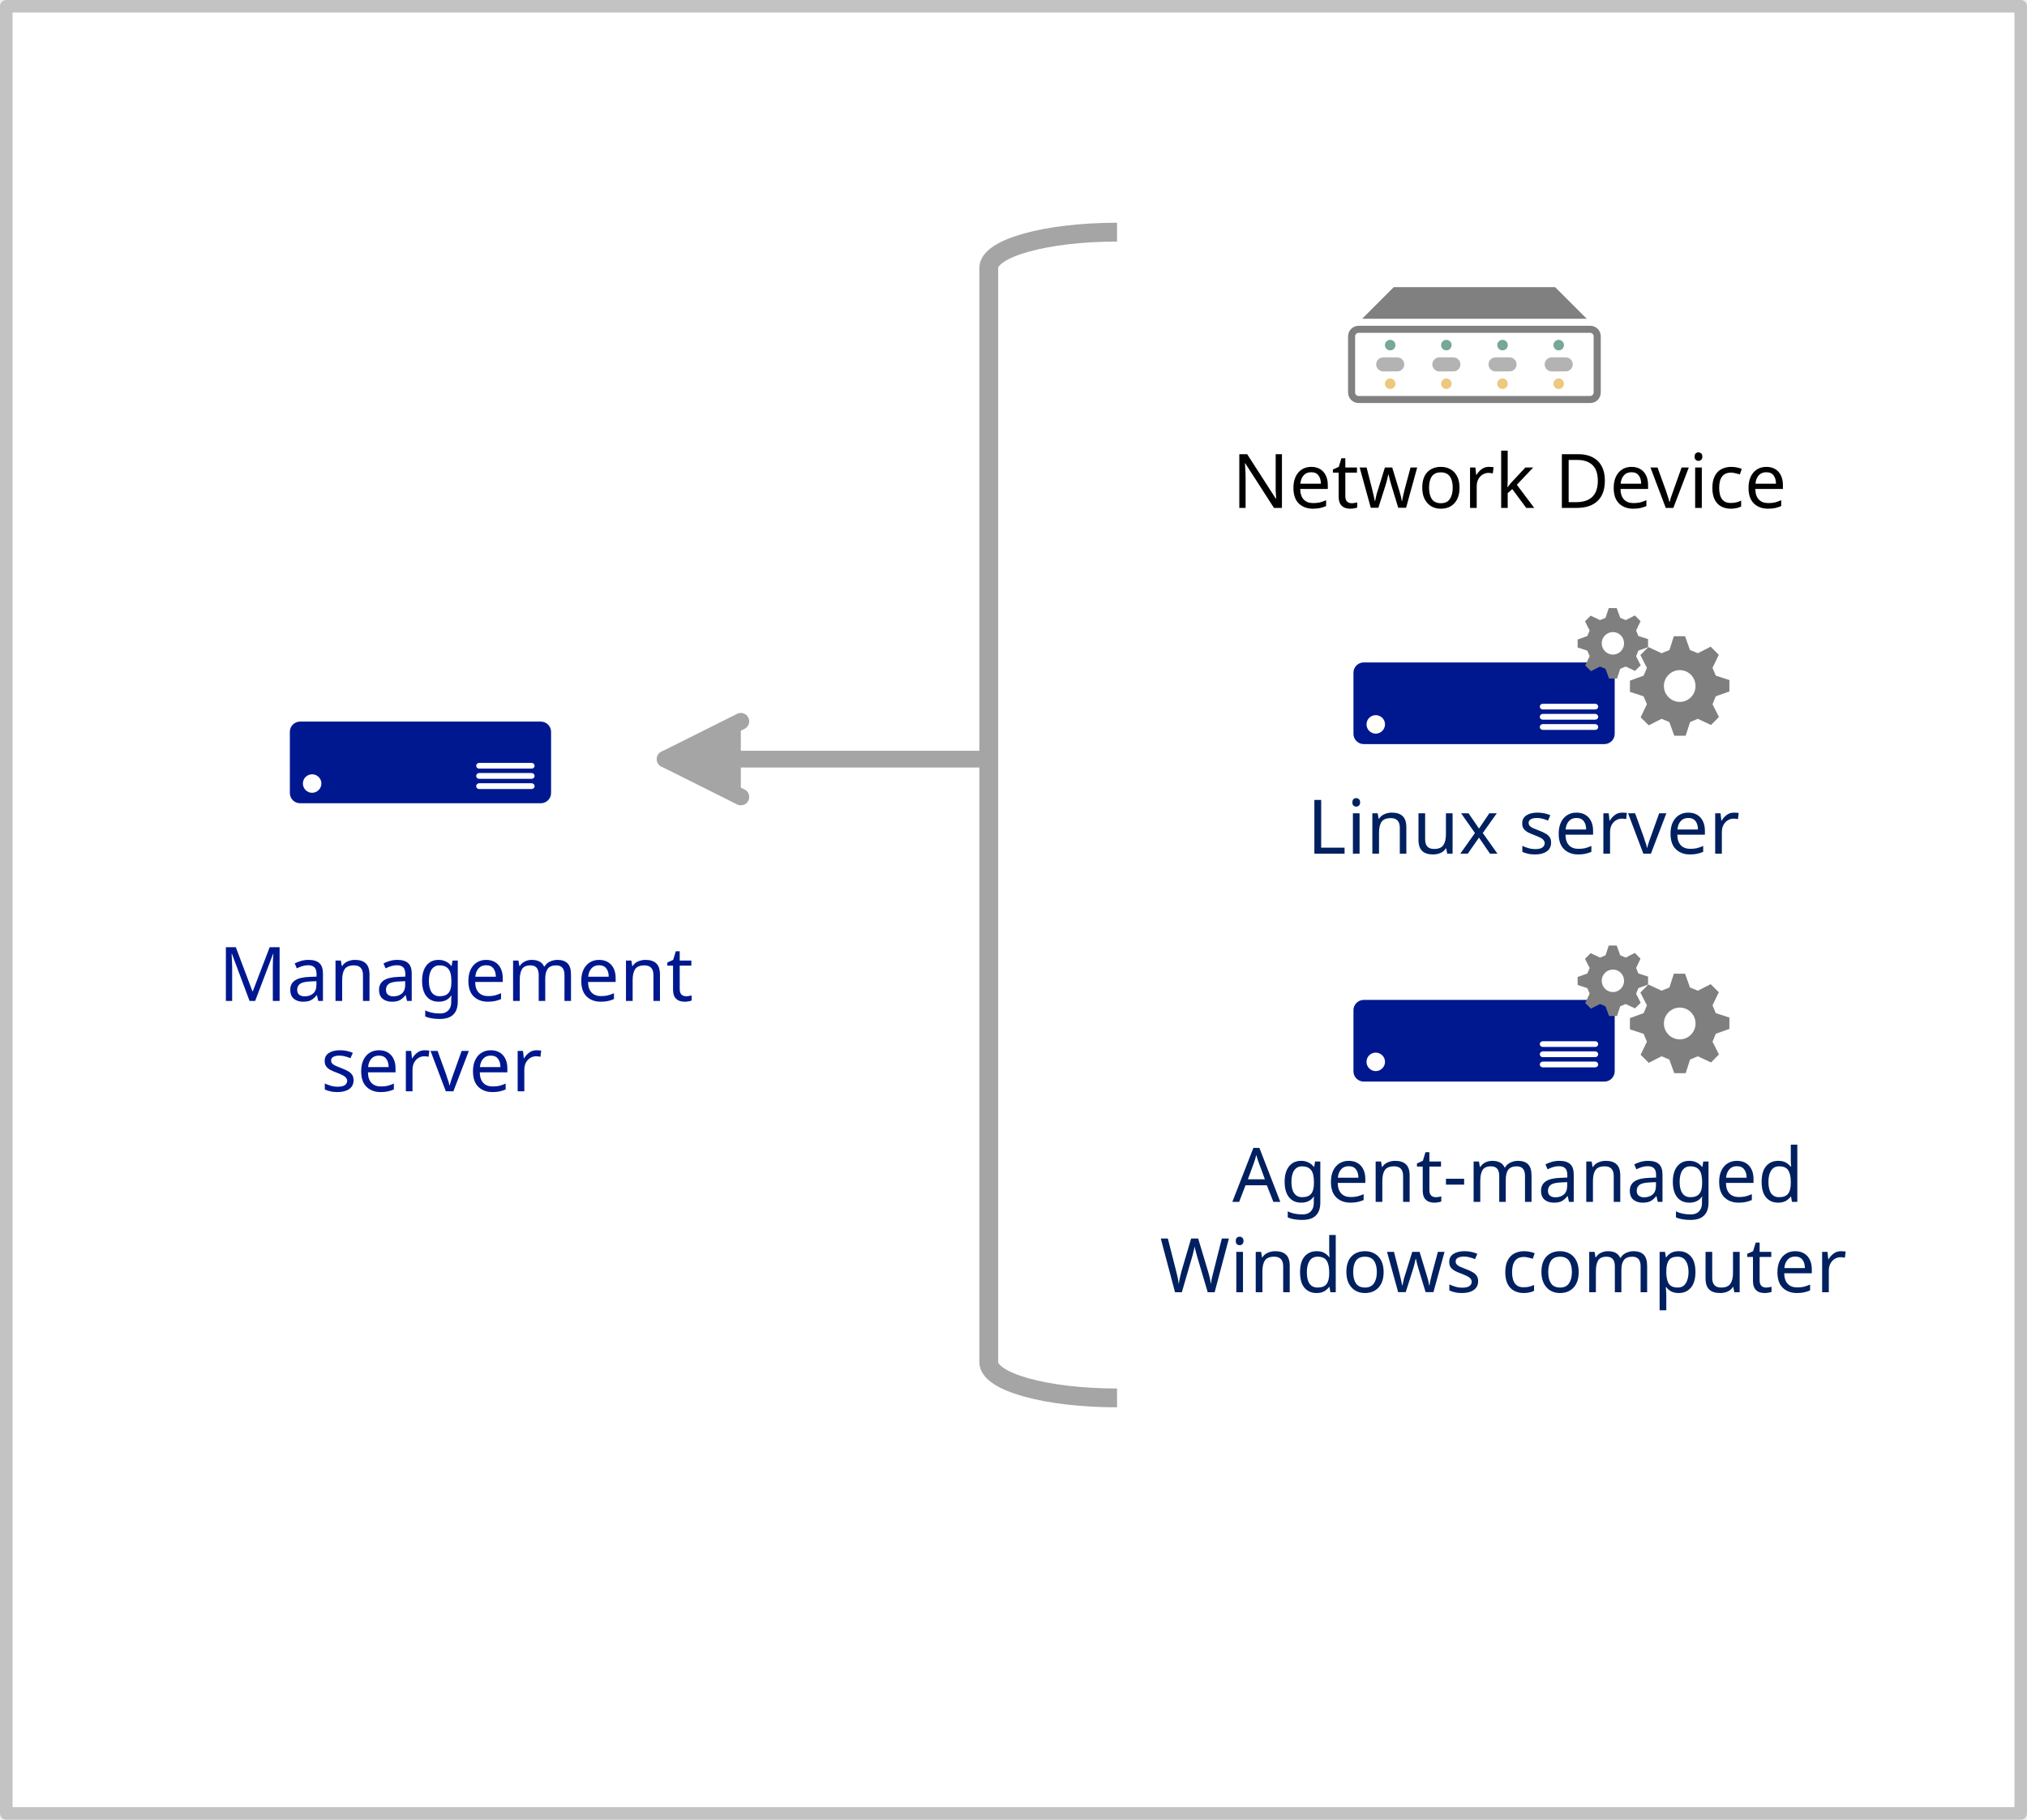
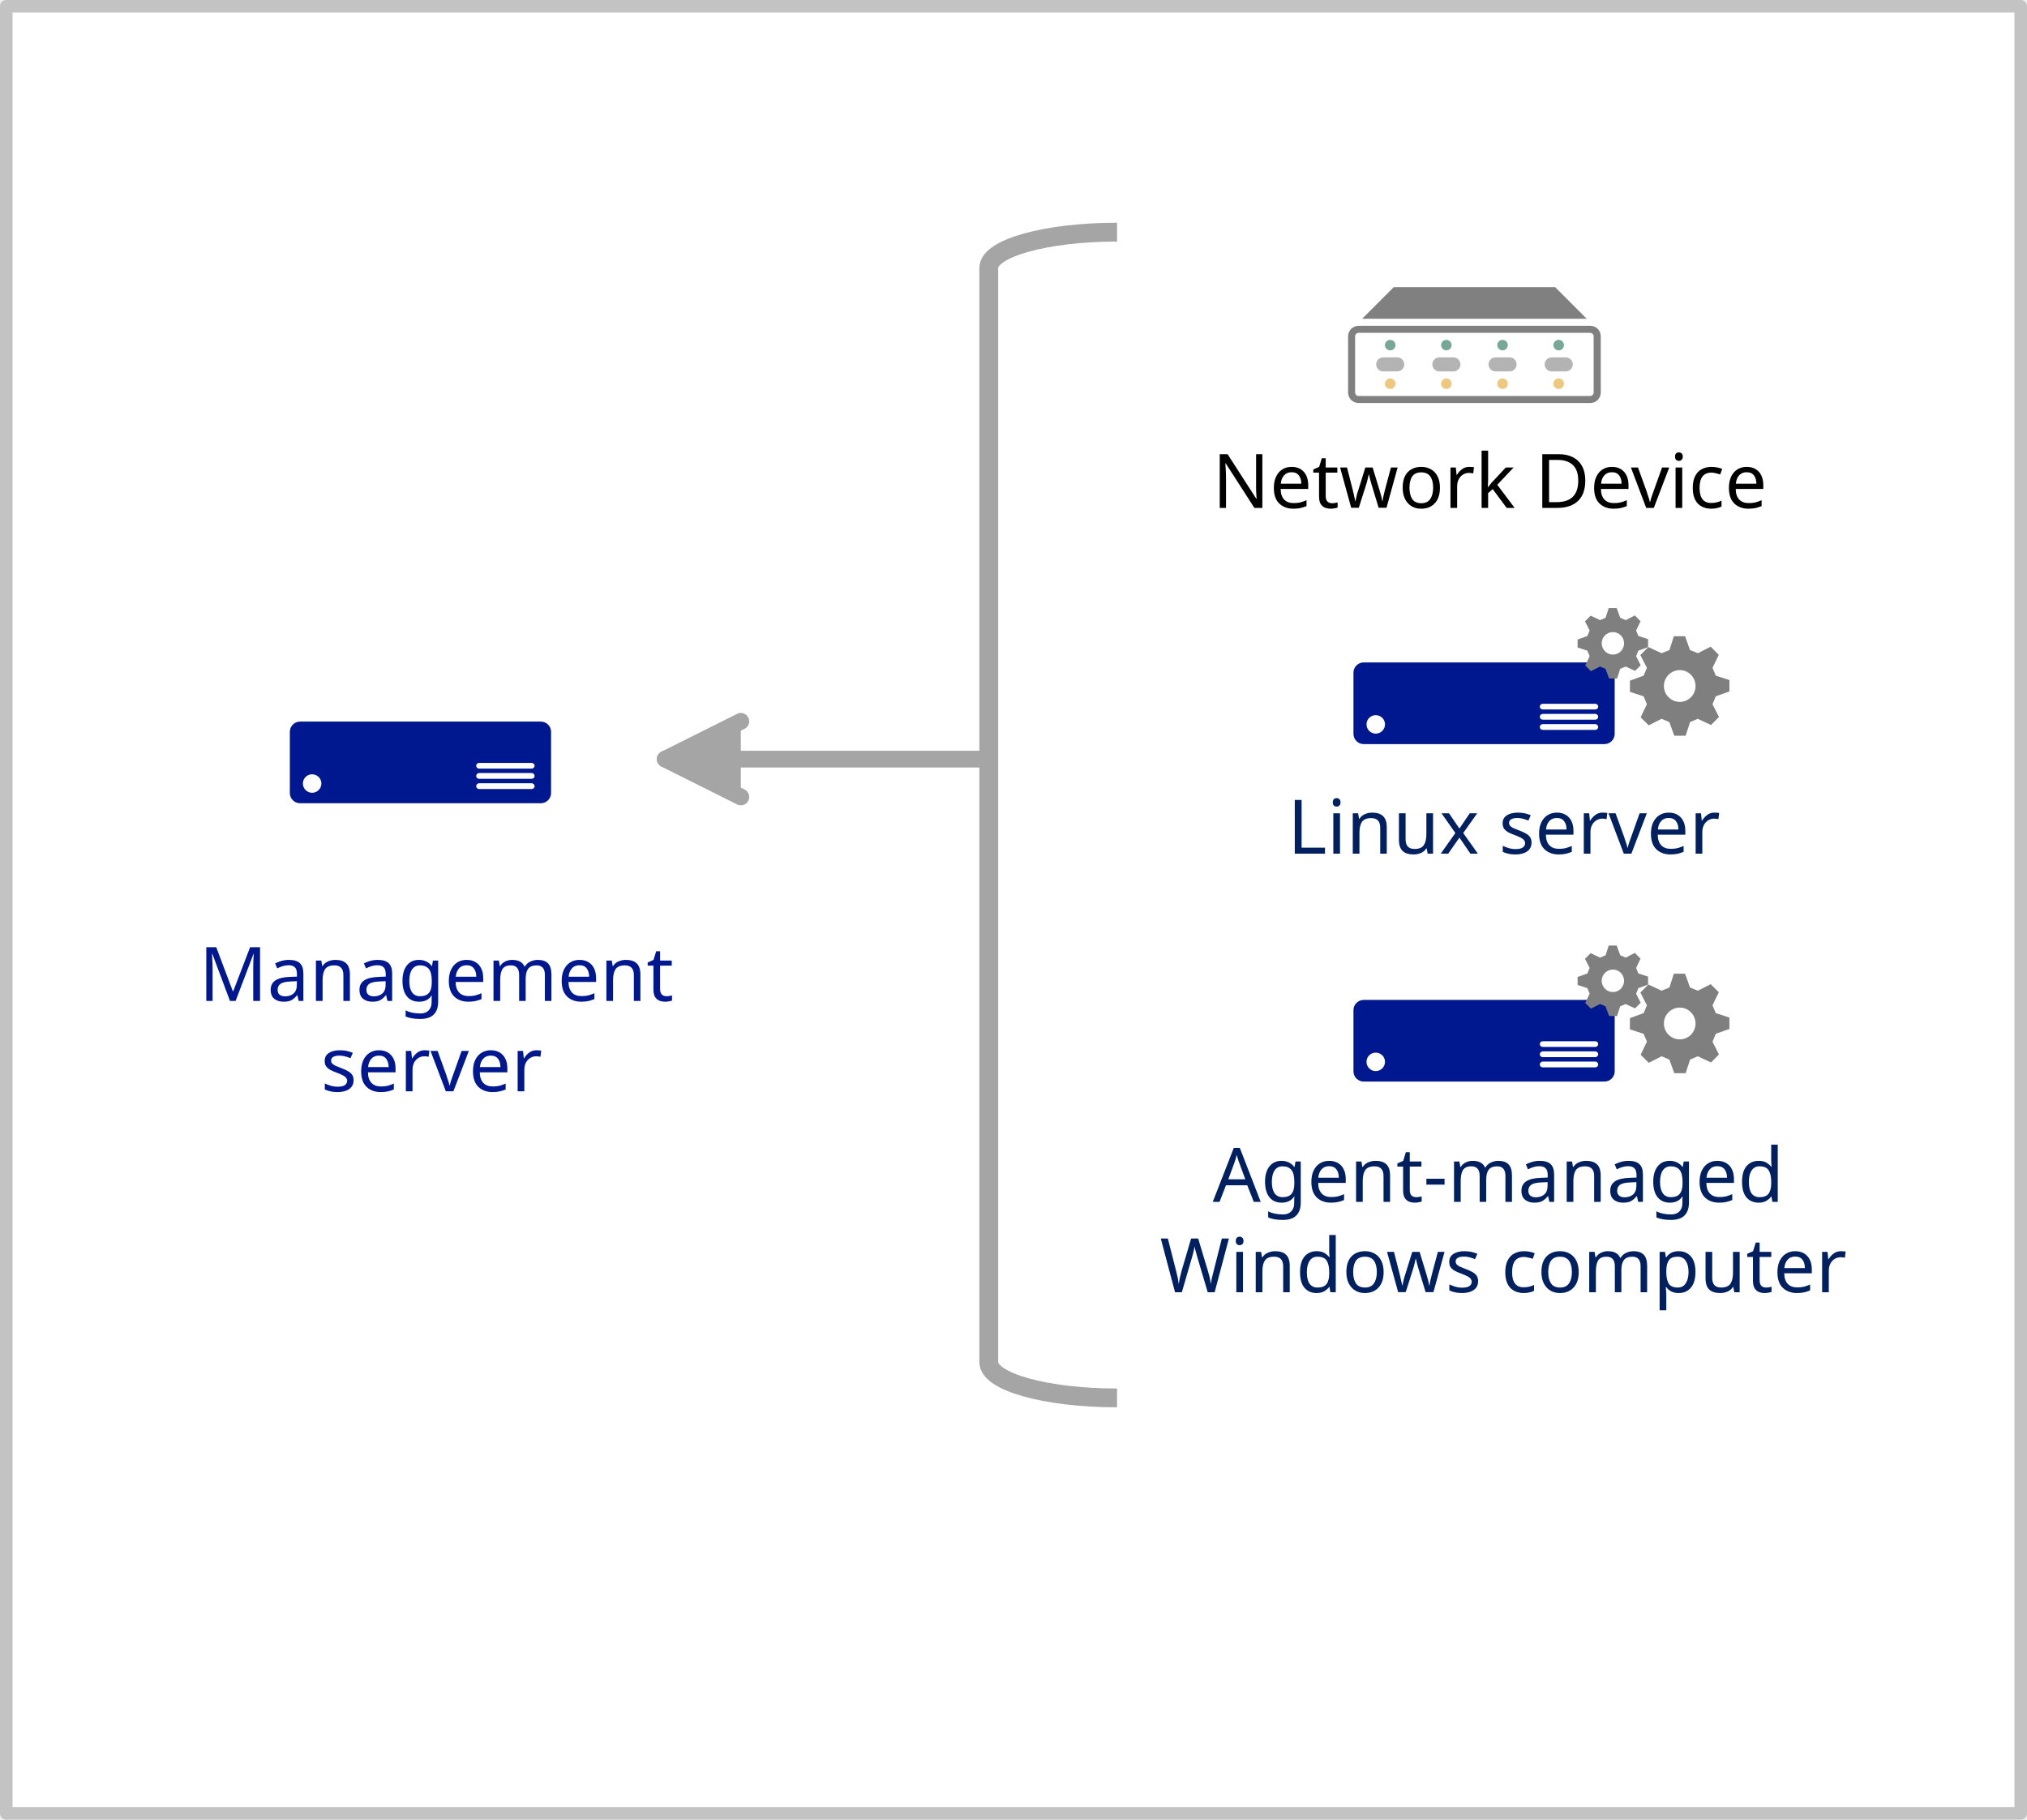
- <svg xmlns="http://www.w3.org/2000/svg" xmlns:ns1="http://schemas.microsoft.com/visio/2003/SVGExtensions/" xmlns:xlink="http://www.w3.org/1999/xlink" width="323" height="290" viewBox="0 0 242.25 217.5" color-interpolation-filters="sRGB" fill="none" fill-rule="evenodd" font-size="12" overflow="visible" stroke-linecap="square" stroke-miterlimit="3">
-   <ns1:documentProperties ns1:langID="1033" ns1:viewMarkup="false" />
-   <style>.st2{fill:#00188f;stroke:none;stroke-linecap:butt;stroke-width:.75}.st4{font-size:1em}.st5,.st6{fill:#7f7f7f;stroke:none;stroke-linecap:butt;stroke-width:.75}.st6{fill:none;stroke-linecap:round;stroke-linejoin:round;stroke-width:1.5}.st7{fill:#002060;font-family:Segoe UI;font-size:.75em}.st10,.st11,.st12,.st8,.st9{fill:#fff;stroke:none;stroke-linecap:butt;stroke-width:.75}.st10,.st11,.st12,.st9{fill:gray}.st10,.st11,.st12{fill:#76a797}.st11,.st12{fill:#edc87e}.st12{fill:#b3b3b3}</style>
+ <svg xmlns="http://www.w3.org/2000/svg" xmlns:xlink="http://www.w3.org/1999/xlink" width="323" height="290" fill="none" fill-rule="evenodd" stroke-linecap="square" stroke-miterlimit="3" color-interpolation-filters="sRGB" font-size="12" overflow="visible" viewBox="0 0 242.25 217.5">
+   <style>.st2{fill:#00188f;stroke:none;stroke-linecap:butt;stroke-width:.75}.st4{font-size:1em}.st5,.st6{fill:#7f7f7f;stroke:none;stroke-linecap:butt;stroke-width:.75}.st6{fill:none;stroke-linecap:round;stroke-linejoin:round;stroke-width:1.5}.st7{fill:#002060;font-family:Segoe UI;font-size:.75em}.st10,.st11,.st12,.st8,.st9{stroke:none;stroke-linecap:butt;stroke-width:.75}.st8{fill:#fff}.st9{fill:gray}.st10{fill:#76a797}.st11{fill:#edc87e}.st12{fill:#b3b3b3}</style>
  <defs id="Markers">
-     <path d="M2 1L0 0l2-1" stroke-linecap="round" stroke-linejoin="round" id="lend3" />
-     <marker id="mrkr3-83" ns1:arrowType="3" ns1:arrowSize="2" orient="auto" overflow="visible" fill="#a5a5a5" stroke="#a5a5a5" stroke-width=".442">
-       <use xlink:href="#lend3" transform="scale(-2.26)" />
+     <path id="lend3" stroke-linecap="round" stroke-linejoin="round" d="M2 1L0 0l2-1" />
+     <marker id="mrkr3-83" fill="#a5a5a5" stroke="#a5a5a5" stroke-width=".442" orient="auto" overflow="visible">
+       <use transform="scale(-2.26)" xlink:href="#lend3" />
    </marker>
  </defs>
-   <g ns1:mID="0" ns1:index="1" ns1:groupContext="foregroundPage">
-     <ns1:pageProperties ns1:drawingScale="1" ns1:pageScale="1" ns1:drawingUnits="19" ns1:shadowOffsetX="9" ns1:shadowOffsetY="-9" />
-     <g id="shape40-1" ns1:mID="40" ns1:groupContext="shape" transform="translate(.75 -.75)">
-       <path fill="#fff" stroke="#c3c3c3" stroke-linecap="round" stroke-linejoin="round" stroke-width="1.5" d="M0 1.5h240.75v216H0z" />
+   <g>
+     <g id="shape40-1">
+       <path fill="#fff" stroke="#c3c3c3" stroke-linecap="round" stroke-linejoin="round" stroke-width="1.5" d="M0 1.5h240.75v216H0z" transform="translate(.75 -.75)" />
    </g>
-     <g id="shape52-3" ns1:mID="52" ns1:groupContext="shape" transform="translate(34.64 -121.49)">
-       <ns1:textBlock ns1:margins="rect(0,0,0,0)" ns1:verticalAlign="0" />
-       <ns1:textRect cx="15.609" cy="248.782" width="72" height="31.5" />
-       <path d="M29.99 207.74H1.22c-.67 0-1.22.55-1.22 1.22v7.32c0 .67.55 1.22 1.22 1.22h28.77c.68 0 1.23-.55 1.23-1.22v-7.32c0-.67-.55-1.22-1.23-1.22zm-27.33 8.51c-.61 0-1.1-.5-1.1-1.11 0-.61.49-1.1 1.1-1.1.61 0 1.11.49 1.11 1.1 0 .61-.5 1.11-1.11 1.11zm26.24-.45h-6.28c-.19 0-.35-.15-.35-.34 0-.19.16-.35.35-.35h6.28c.19 0 .35.16.35.35 0 .19-.16.34-.35.34zm0-1.22h-6.28c-.19 0-.35-.15-.35-.34 0-.19.16-.35.35-.35h6.28c.19 0 .35.16.35.35 0 .19-.16.34-.35.34zm0-1.22h-6.28c-.19 0-.35-.15-.35-.34 0-.19.16-.34.35-.34h6.28c.19 0 .35.15.35.34 0 .19-.16.34-.35.34z" class="st2" />
-       <text x="-10.86" y="241.13" ns1:langID="1033" fill="#00188f" font-family="Segoe UI" font-size=".75em">
-         <ns1:paragraph ns1:horizAlign="1" />
-         <ns1:tabList />Management<ns1:newlineChar />
-         <tspan x="3.71" dy="1.2em" class="st4">server</tspan>
+     <g id="shape52-3">
+       <path d="M29.99 207.74H1.22c-.67 0-1.22.55-1.22 1.22v7.32c0 .67.55 1.22 1.22 1.22h28.77c.68 0 1.23-.55 1.23-1.22v-7.32c0-.67-.55-1.22-1.23-1.22zm-27.33 8.51c-.61 0-1.1-.5-1.1-1.11 0-.61.49-1.1 1.1-1.1.61 0 1.11.49 1.11 1.1 0 .61-.5 1.11-1.11 1.11zm26.24-.45h-6.28c-.19 0-.35-.15-.35-.34 0-.19.16-.35.35-.35h6.28c.19 0 .35.16.35.35 0 .19-.16.34-.35.34zm0-1.22h-6.28c-.19 0-.35-.15-.35-.34 0-.19.16-.35.35-.35h6.28c.19 0 .35.16.35.35 0 .19-.16.34-.35.34zm0-1.22h-6.28c-.19 0-.35-.15-.35-.34 0-.19.16-.34.35-.34h6.28c.19 0 .35.15.35.34 0 .19-.16.34-.35.34z" class="st2" transform="translate(34.64 -121.49)" />
+       <text x="-10.86" y="241.13" fill="#00188f" font-family="Segoe UI" font-size=".75em" transform="translate(34.64 -121.49)">Management<tspan x="3.71" class="st4" dy="1.2em">server</tspan>
      </text>
    </g>
-     <g id="group54-7" transform="translate(133.477 -50.412)" ns1:mID="54" ns1:groupContext="group">
-       <g id="shape55-8" ns1:mID="55" ns1:groupContext="shape" transform="translate(28.277 -37.81)">
-         <path d="M29.99 207.74H1.22c-.67 0-1.22.55-1.22 1.22v7.32c0 .67.55 1.22 1.22 1.22h28.77c.68 0 1.23-.55 1.23-1.22v-7.32c0-.67-.55-1.22-1.23-1.22zm-27.33 8.51c-.61 0-1.1-.5-1.1-1.11 0-.61.49-1.1 1.1-1.1.61 0 1.11.49 1.11 1.1 0 .61-.5 1.11-1.11 1.11zm26.24-.45h-6.28c-.19 0-.35-.15-.35-.34 0-.19.16-.35.35-.35h6.28c.19 0 .35.16.35.35 0 .19-.16.34-.35.34zm0-1.22h-6.28c-.19 0-.35-.15-.35-.34 0-.19.16-.35.35-.35h6.28c.19 0 .35.16.35.35 0 .19-.16.34-.35.34zm0-1.22h-6.28c-.19 0-.35-.15-.35-.34 0-.19.16-.34.35-.34h6.28c.19 0 .35.15.35.34 0 .19-.16.34-.35.34z" class="st2" />
+     <g id="group54-7" transform="translate(133.477 -50.412)">
+       <g id="shape55-8">
+         <path d="M29.99 207.74H1.22c-.67 0-1.22.55-1.22 1.22v7.32c0 .67.55 1.22 1.22 1.22h28.77c.68 0 1.23-.55 1.23-1.22v-7.32c0-.67-.55-1.22-1.23-1.22zm-27.33 8.51c-.61 0-1.1-.5-1.1-1.11 0-.61.49-1.1 1.1-1.1.61 0 1.11.49 1.11 1.1 0 .61-.5 1.11-1.11 1.11zm26.24-.45h-6.28c-.19 0-.35-.15-.35-.34 0-.19.16-.35.35-.35h6.28c.19 0 .35.16.35.35 0 .19-.16.34-.35.34zm0-1.22h-6.28c-.19 0-.35-.15-.35-.34 0-.19.16-.35.35-.35h6.28c.19 0 .35.16.35.35 0 .19-.16.34-.35.34zm0-1.22h-6.28c-.19 0-.35-.15-.35-.34 0-.19.16-.34.35-.34h6.28c.19 0 .35.15.35.34 0 .19-.16.34-.35.34z" class="st2" transform="translate(28.277 -37.81)" />
      </g>
-       <g id="group56-10" transform="translate(55.067 -38.813)" ns1:mID="56" ns1:groupContext="group">
-         <g id="group57-11" transform="translate(0 -6.836)" ns1:mID="57" ns1:groupContext="group">
-           <g id="shape58-12" ns1:mID="58" ns1:groupContext="shape">
+       <g id="group56-10" transform="translate(55.067 -38.813)">
+         <g id="group57-11" transform="translate(0 -6.836)">
+           <g id="shape58-12">
            <path d="M4.22 214.64c-.74 0-1.34-.61-1.34-1.35 0-.74.6-1.34 1.34-1.34.74 0 1.33.6 1.33 1.34.01.74-.59 1.35-1.33 1.35zm2.62-4.68l-1.09.56-.66-.28-.42-1.16h-.95l-.38 1.16-.66.28-1.12-.53-.68.68.56 1.09-.28.66-1.16.42v.95l1.16.38.28.66-.53 1.11.68.68 1.09-.55.65.27.43 1.16h.95l.38-1.16.65-.27 1.12.52.68-.67-.55-1.08.27-.67 1.16-.42v-.96l-1.16-.37-.27-.66.53-1.11-.68-.69z" class="st5" />
          </g>
        </g>
-         <g id="group59-14" transform="translate(6.251)" ns1:mID="59" ns1:groupContext="group">
-           <g id="shape60-15" ns1:mID="60" ns1:groupContext="shape">
+         <g id="group59-14" transform="translate(6.251)">
+           <g id="shape60-15">
            <path d="M5.96 213.46c-1.05 0-1.9-.86-1.9-1.9 0-1.05.86-1.9 1.9-1.9s1.88.85 1.88 1.9c.01 1.04-.84 1.9-1.88 1.9zm3.69-6.6l-1.53.78-.94-.38-.59-1.65H5.25l-.53 1.65-.94.38-1.58-.74-.95.96.78 1.53-.39.93-1.64.6v1.34l1.63.53.4.94-.75 1.57.97.96 1.53-.78.93.39.59 1.63h1.36l.53-1.63.92-.39 1.58.74.95-.96-.77-1.52.39-.95 1.63-.58v-1.36l-1.63-.53-.39-.93.75-1.56-.97-.97z" class="st5" />
          </g>
        </g>
      </g>
-       <g id="shape61-17" ns1:mID="61" ns1:groupContext="shape" transform="translate(0 -8.84)">
-         <ns1:textBlock ns1:margins="rect(4,4,4,4)" />
-         <ns1:textRect cx="43.887" cy="205.607" width="87.78" height="23.786" />
-         <path class="st6" d="M0 193.714h87.773V217.5H0z" />
-         <text x="11.46" y="202.91" class="st7" ns1:langID="1033">
-           <ns1:paragraph ns1:horizAlign="1" />
-           <ns1:tabList />Agent-managed <tspan x="5.14" dy="1.2em" class="st4">Windows computer </tspan>
+       <g id="shape61-17">
+         <path d="M0 193.714h87.773V217.5H0z" class="st6" transform="translate(0 -8.84)" />
+         <text x="11.46" y="202.91" class="st7" transform="translate(0 -8.84)">Agent-managed <tspan x="5.14" class="st4" dy="1.2em">Windows computer</tspan>
        </text>
      </g>
    </g>
-     <g id="group1012-21" transform="translate(133.477 -90.75)" ns1:mID="1012" ns1:groupContext="group">
-       <g id="shape1013-22" ns1:mID="1013" ns1:groupContext="shape" transform="translate(28.277 -37.81)">
-         <path d="M29.99 207.74H1.22c-.67 0-1.22.55-1.22 1.22v7.32c0 .67.55 1.22 1.22 1.22h28.77c.68 0 1.23-.55 1.23-1.22v-7.32c0-.67-.55-1.22-1.23-1.22zm-27.33 8.51c-.61 0-1.1-.5-1.1-1.11 0-.61.49-1.1 1.1-1.1.61 0 1.11.49 1.11 1.1 0 .61-.5 1.11-1.11 1.11zm26.24-.45h-6.28c-.19 0-.35-.15-.35-.34 0-.19.16-.35.35-.35h6.28c.19 0 .35.16.35.35 0 .19-.16.34-.35.34zm0-1.22h-6.28c-.19 0-.35-.15-.35-.34 0-.19.16-.35.35-.35h6.28c.19 0 .35.16.35.35 0 .19-.16.34-.35.34zm0-1.22h-6.28c-.19 0-.35-.15-.35-.34 0-.19.16-.34.35-.34h6.28c.19 0 .35.15.35.34 0 .19-.16.34-.35.34z" class="st2" />
+     <g id="group1012-21" transform="translate(133.477 -90.75)">
+       <g id="shape1013-22">
+         <path d="M29.99 207.74H1.22c-.67 0-1.22.55-1.22 1.22v7.32c0 .67.55 1.22 1.22 1.22h28.77c.68 0 1.23-.55 1.23-1.22v-7.32c0-.67-.55-1.22-1.23-1.22zm-27.33 8.51c-.61 0-1.1-.5-1.1-1.11 0-.61.49-1.1 1.1-1.1.61 0 1.11.49 1.11 1.1 0 .61-.5 1.11-1.11 1.11zm26.24-.45h-6.28c-.19 0-.35-.15-.35-.34 0-.19.16-.35.35-.35h6.28c.19 0 .35.16.35.35 0 .19-.16.34-.35.34zm0-1.22h-6.28c-.19 0-.35-.15-.35-.34 0-.19.16-.35.35-.35h6.28c.19 0 .35.16.35.35 0 .19-.16.34-.35.34zm0-1.22h-6.28c-.19 0-.35-.15-.35-.34 0-.19.16-.34.35-.34h6.28c.19 0 .35.15.35.34 0 .19-.16.34-.35.34z" class="st2" transform="translate(28.277 -37.81)" />
      </g>
-       <g id="group1014-24" transform="translate(55.067 -38.813)" ns1:mID="1014" ns1:groupContext="group">
-         <g id="group1015-25" transform="translate(0 -6.836)" ns1:mID="1015" ns1:groupContext="group">
-           <g id="shape1016-26" ns1:mID="1016" ns1:groupContext="shape">
+       <g id="group1014-24" transform="translate(55.067 -38.813)">
+         <g id="group1015-25" transform="translate(0 -6.836)">
+           <g id="shape1016-26">
            <path d="M4.22 214.64c-.74 0-1.34-.61-1.34-1.35 0-.74.6-1.34 1.34-1.34.74 0 1.33.6 1.33 1.34.01.74-.59 1.35-1.33 1.35zm2.62-4.68l-1.09.56-.66-.28-.42-1.16h-.95l-.38 1.16-.66.28-1.12-.53-.68.68.56 1.09-.28.66-1.16.42v.95l1.16.38.28.66-.53 1.11.68.68 1.09-.55.65.27.43 1.16h.95l.38-1.16.65-.27 1.12.52.68-.67-.55-1.08.27-.67 1.16-.42v-.96l-1.16-.37-.27-.66.53-1.11-.68-.69z" class="st5" />
          </g>
        </g>
-         <g id="group1017-28" transform="translate(6.251)" ns1:mID="1017" ns1:groupContext="group">
-           <g id="shape1018-29" ns1:mID="1018" ns1:groupContext="shape">
+         <g id="group1017-28" transform="translate(6.251)">
+           <g id="shape1018-29">
            <path d="M5.96 213.46c-1.05 0-1.9-.86-1.9-1.9 0-1.05.86-1.9 1.9-1.9s1.88.85 1.88 1.9c.01 1.04-.84 1.9-1.88 1.9zm3.69-6.6l-1.53.78-.94-.38-.59-1.65H5.25l-.53 1.65-.94.38-1.58-.74-.95.96.78 1.53-.39.93-1.64.6v1.34l1.63.53.4.94-.75 1.57.97.96 1.53-.78.93.39.59 1.63h1.36l.53-1.63.92-.39 1.58.74.95-.96-.77-1.52.39-.95 1.63-.58v-1.36l-1.63-.53-.39-.93.75-1.56-.97-.97z" class="st5" />
          </g>
        </g>
      </g>
-       <g id="shape1019-31" ns1:mID="1019" ns1:groupContext="shape" transform="translate(0 -17.772)">
-         <ns1:textBlock ns1:margins="rect(4,4,4,4)" />
-         <ns1:textRect cx="43.887" cy="207.864" width="87.78" height="19.273" />
-         <path class="st6" d="M0 198.227h87.773V217.5H0z" />
-         <text x="20.39" y="210.56" class="st7" ns1:langID="1033">
-           <ns1:paragraph ns1:horizAlign="1" />
-           <ns1:tabList />Linux server</text>
+       <g id="shape1019-31">
+         <path d="M0 198.227h87.773V217.5H0z" class="st6" transform="translate(0 -17.772)" />
+         <text x="20.39" y="210.56" class="st7" transform="translate(0 -17.772)">Linux server</text>
      </g>
    </g>
-     <g id="group1021-34" transform="translate(131.25 -150.489)" ns1:mID="1021" ns1:groupContext="group">
-       <g id="group1022-35" transform="translate(29.022 -18)" ns1:mID="1022" ns1:groupContext="group">
-         <g id="shape1023-36" ns1:mID="1023" ns1:groupContext="shape">
+     <g id="group1021-34" transform="translate(131.25 -150.489)">
+       <g id="group1022-35" transform="translate(29.022 -18)">
+         <g id="shape1023-36">
          <path d="M2.1 217.5a2.1 2.1 0 0 1-2.1-2.1v-6.71c0-.86.49-1.64 1.21-1.97l4.81-4.74h19.99l4.74 4.74c.72.34 1.21 1.12 1.21 1.97v6.71c0 1.16-.95 2.1-2.1 2.1H2.1z" class="st8" />
        </g>
-         <g id="shape1024-38" ns1:mID="1024" ns1:groupContext="shape" transform="translate(.839 -.839)">
-           <path d="M30.2 216.24c0 .7-.56 1.26-1.25 1.26H1.26c-.7 0-1.26-.56-1.26-1.26v-6.71c0-.7.56-1.26 1.26-1.26h27.69c.69 0 1.25.56 1.25 1.26v6.71z" class="st9" />
+         <g id="shape1024-38">
+           <path d="M30.2 216.24c0 .7-.56 1.26-1.25 1.26H1.26c-.7 0-1.26-.56-1.26-1.26v-6.71c0-.7.56-1.26 1.26-1.26h27.69c.69 0 1.25.56 1.25 1.26v6.71z" class="st9" transform="translate(.839 -.839)" />
        </g>
-         <g id="shape1025-40" ns1:mID="1025" ns1:groupContext="shape" transform="translate(1.678 -1.678)">
-           <path d="M.42 217.5c-.23 0-.42-.19-.42-.42v-6.71c0-.23.19-.42.42-.42h27.67c.23 0 .42.19.42.42v6.71c0 .23-.19.42-.42.42H.42z" class="st8" />
+         <g id="shape1025-40">
+           <path d="M.42 217.5c-.23 0-.42-.19-.42-.42v-6.71c0-.23.19-.42.42-.42h27.67c.23 0 .42.19.42.42v6.71c0 .23-.19.42-.42.42H.42z" class="st8" transform="translate(1.678 -1.678)" />
        </g>
-         <g id="shape1026-42" ns1:mID="1026" ns1:groupContext="shape" transform="translate(2.517 -10.907)">
-           <path d="M26.85 217.5H0l3.78-3.78h19.29l3.78 3.78z" class="st9" />
+         <g id="shape1026-42">
+           <path d="M26.85 217.5H0l3.78-3.78h19.29l3.78 3.78z" class="st9" transform="translate(2.517 -10.907)" />
        </g>
-         <g id="group1027-44" transform="translate(4.195 -2.517)" ns1:mID="1027" ns1:groupContext="group">
-           <g id="shape1028-45" ns1:mID="1028" ns1:groupContext="shape" transform="translate(1.049 -4.615)">
-             <ellipse cx=".629" cy="216.871" rx=".629" ry=".629" class="st10" />
+         <g id="group1027-44" transform="translate(4.195 -2.517)">
+           <g id="shape1028-45" transform="translate(1.049 -4.615)">
+             <ellipse cx=".629" cy="216.871" class="st10" rx=".629" ry=".629" />
          </g>
-           <g id="shape1029-47" ns1:mID="1029" ns1:groupContext="shape" transform="translate(1.049)">
-             <ellipse cx=".629" cy="216.871" rx=".629" ry=".629" class="st11" />
+           <g id="shape1029-47" transform="translate(1.049)">
+             <ellipse cx=".629" cy="216.871" class="st11" rx=".629" ry=".629" />
          </g>
-           <g id="shape1030-49" ns1:mID="1030" ns1:groupContext="shape" transform="translate(0 -2.098)">
-             <path d="M3.36 216.66c0 .46-.38.84-.84.84H.84c-.46 0-.84-.38-.84-.84 0-.46.38-.84.84-.84h1.68c.46 0 .84.38.84.84z" class="st12" />
+           <g id="shape1030-49">
+             <path d="M3.36 216.66c0 .46-.38.84-.84.84H.84c-.46 0-.84-.38-.84-.84 0-.46.38-.84.84-.84h1.68c.46 0 .84.38.84.84z" class="st12" transform="translate(0 -2.098)" />
          </g>
        </g>
-         <g id="group1031-51" transform="translate(10.907 -2.517)" ns1:mID="1031" ns1:groupContext="group">
-           <g id="shape1032-52" ns1:mID="1032" ns1:groupContext="shape" transform="translate(1.049 -4.615)">
-             <ellipse cx=".629" cy="216.871" rx=".629" ry=".629" class="st10" />
+         <g id="group1031-51" transform="translate(10.907 -2.517)">
+           <g id="shape1032-52" transform="translate(1.049 -4.615)">
+             <ellipse cx=".629" cy="216.871" class="st10" rx=".629" ry=".629" />
          </g>
-           <g id="shape1033-54" ns1:mID="1033" ns1:groupContext="shape" transform="translate(1.049)">
-             <ellipse cx=".629" cy="216.871" rx=".629" ry=".629" class="st11" />
+           <g id="shape1033-54" transform="translate(1.049)">
+             <ellipse cx=".629" cy="216.871" class="st11" rx=".629" ry=".629" />
          </g>
-           <g id="shape1034-56" ns1:mID="1034" ns1:groupContext="shape" transform="translate(0 -2.098)">
-             <path d="M3.36 216.66c0 .46-.38.84-.84.84H.84c-.46 0-.84-.38-.84-.84 0-.46.38-.84.84-.84h1.68c.46 0 .84.38.84.84z" class="st12" />
+           <g id="shape1034-56">
+             <path d="M3.36 216.66c0 .46-.38.84-.84.84H.84c-.46 0-.84-.38-.84-.84 0-.46.38-.84.84-.84h1.68c.46 0 .84.38.84.84z" class="st12" transform="translate(0 -2.098)" />
          </g>
        </g>
-         <g id="group1035-58" transform="translate(17.62 -2.517)" ns1:mID="1035" ns1:groupContext="group">
-           <g id="shape1036-59" ns1:mID="1036" ns1:groupContext="shape" transform="translate(1.049 -4.615)">
-             <ellipse cx=".629" cy="216.871" rx=".629" ry=".629" class="st10" />
+         <g id="group1035-58" transform="translate(17.62 -2.517)">
+           <g id="shape1036-59" transform="translate(1.049 -4.615)">
+             <ellipse cx=".629" cy="216.871" class="st10" rx=".629" ry=".629" />
          </g>
-           <g id="shape1037-61" ns1:mID="1037" ns1:groupContext="shape" transform="translate(1.049)">
-             <ellipse cx=".629" cy="216.871" rx=".629" ry=".629" class="st11" />
+           <g id="shape1037-61" transform="translate(1.049)">
+             <ellipse cx=".629" cy="216.871" class="st11" rx=".629" ry=".629" />
          </g>
-           <g id="shape1038-63" ns1:mID="1038" ns1:groupContext="shape" transform="translate(0 -2.098)">
-             <path d="M3.36 216.66c0 .46-.38.84-.84.84H.84c-.46 0-.84-.38-.84-.84 0-.46.38-.84.84-.84h1.68c.46 0 .84.38.84.84z" class="st12" />
+           <g id="shape1038-63">
+             <path d="M3.36 216.66c0 .46-.38.84-.84.84H.84c-.46 0-.84-.38-.84-.84 0-.46.38-.84.84-.84h1.68c.46 0 .84.38.84.84z" class="st12" transform="translate(0 -2.098)" />
          </g>
        </g>
-         <g id="group1039-65" transform="translate(24.332 -2.517)" ns1:mID="1039" ns1:groupContext="group">
-           <g id="shape1040-66" ns1:mID="1040" ns1:groupContext="shape" transform="translate(1.049 -4.615)">
-             <ellipse cx=".629" cy="216.871" rx=".629" ry=".629" class="st10" />
+         <g id="group1039-65" transform="translate(24.332 -2.517)">
+           <g id="shape1040-66" transform="translate(1.049 -4.615)">
+             <ellipse cx=".629" cy="216.871" class="st10" rx=".629" ry=".629" />
          </g>
-           <g id="shape1041-68" ns1:mID="1041" ns1:groupContext="shape" transform="translate(1.049)">
-             <ellipse cx=".629" cy="216.871" rx=".629" ry=".629" class="st11" />
+           <g id="shape1041-68" transform="translate(1.049)">
+             <ellipse cx=".629" cy="216.871" class="st11" rx=".629" ry=".629" />
          </g>
-           <g id="shape1042-70" ns1:mID="1042" ns1:groupContext="shape" transform="translate(0 -2.098)">
-             <path d="M3.36 216.66c0 .46-.38.84-.84.84H.84c-.46 0-.84-.38-.84-.84 0-.46.38-.84.84-.84h1.68c.46 0 .84.38.84.84z" class="st12" />
+           <g id="shape1042-70">
+             <path d="M3.36 216.66c0 .46-.38.84-.84.84H.84c-.46 0-.84-.38-.84-.84 0-.46.38-.84.84-.84h1.68c.46 0 .84.38.84.84z" class="st12" transform="translate(0 -2.098)" />
          </g>
        </g>
      </g>
-       <g id="shape1043-72" ns1:mID="1043" ns1:groupContext="shape">
-         <ns1:textBlock ns1:margins="rect(4,4,4,4)" />
-         <ns1:textRect cx="45" cy="208.5" width="90" height="18" />
-         <path class="st6" d="M0 199.5h90v18H0z" />
-         <text x="13.65" y="211.2" ns1:langID="1033" fill="#000" font-family="Segoe UI" font-size=".75em">
-           <ns1:paragraph ns1:horizAlign="1" />
-           <ns1:tabList />Network Device</text>
+       <g id="shape1043-72">
+         <path d="M0 199.5h90v18H0z" class="st6" />
+         <text x="13.65" y="211.2" fill="#000" font-family="Segoe UI" font-size=".75em">Network Device</text>
      </g>
    </g>
-     <g id="shape1046-75" ns1:mID="1046" ns1:groupContext="shape" transform="matrix(-1 0 0 1 133.5 -50.412)">
-       <path d="M0 78.16c8.47 0 15.33 1.91 15.33 4.27v130.8c0 2.36-6.86 4.27-15.33 4.27V78.16z" />
-       <path d="M0 78.16c8.47 0 15.33 1.91 15.33 4.27v130.8c0 2.36-6.86 4.27-15.33 4.27" stroke="#a5a5a5" stroke-linecap="butt" stroke-width="2.25" />
+     <g id="shape1046-75">
+       <path d="M0 78.16c8.47 0 15.33 1.91 15.33 4.27v130.8c0 2.36-6.86 4.27-15.33 4.27V78.16z" transform="matrix(-1 0 0 1 133.5 -50.412)" />
+       <path stroke="#a5a5a5" stroke-linecap="butt" stroke-width="2.25" d="M0 78.16c8.47 0 15.33 1.91 15.33 4.27v130.8c0 2.36-6.86 4.27-15.33 4.27" transform="matrix(-1 0 0 1 133.5 -50.412)" />
    </g>
-     <g id="shape1047-78" ns1:mID="1047" ns1:groupContext="shape" transform="matrix(-1 0 0 1 118.168 -126.762)">
-       <path d="M0 217.5h38.67" marker-end="url(#mrkr3-83)" stroke="#a5a5a5" stroke-linecap="round" stroke-linejoin="round" stroke-width="2" />
+     <g id="shape1047-78">
+       <path stroke="#a5a5a5" stroke-linecap="round" stroke-linejoin="round" stroke-width="2" marker-end="url(#mrkr3-83)" d="M0 217.5h38.67" transform="matrix(-1 0 0 1 118.168 -126.762)" />
    </g>
  </g>
</svg>
